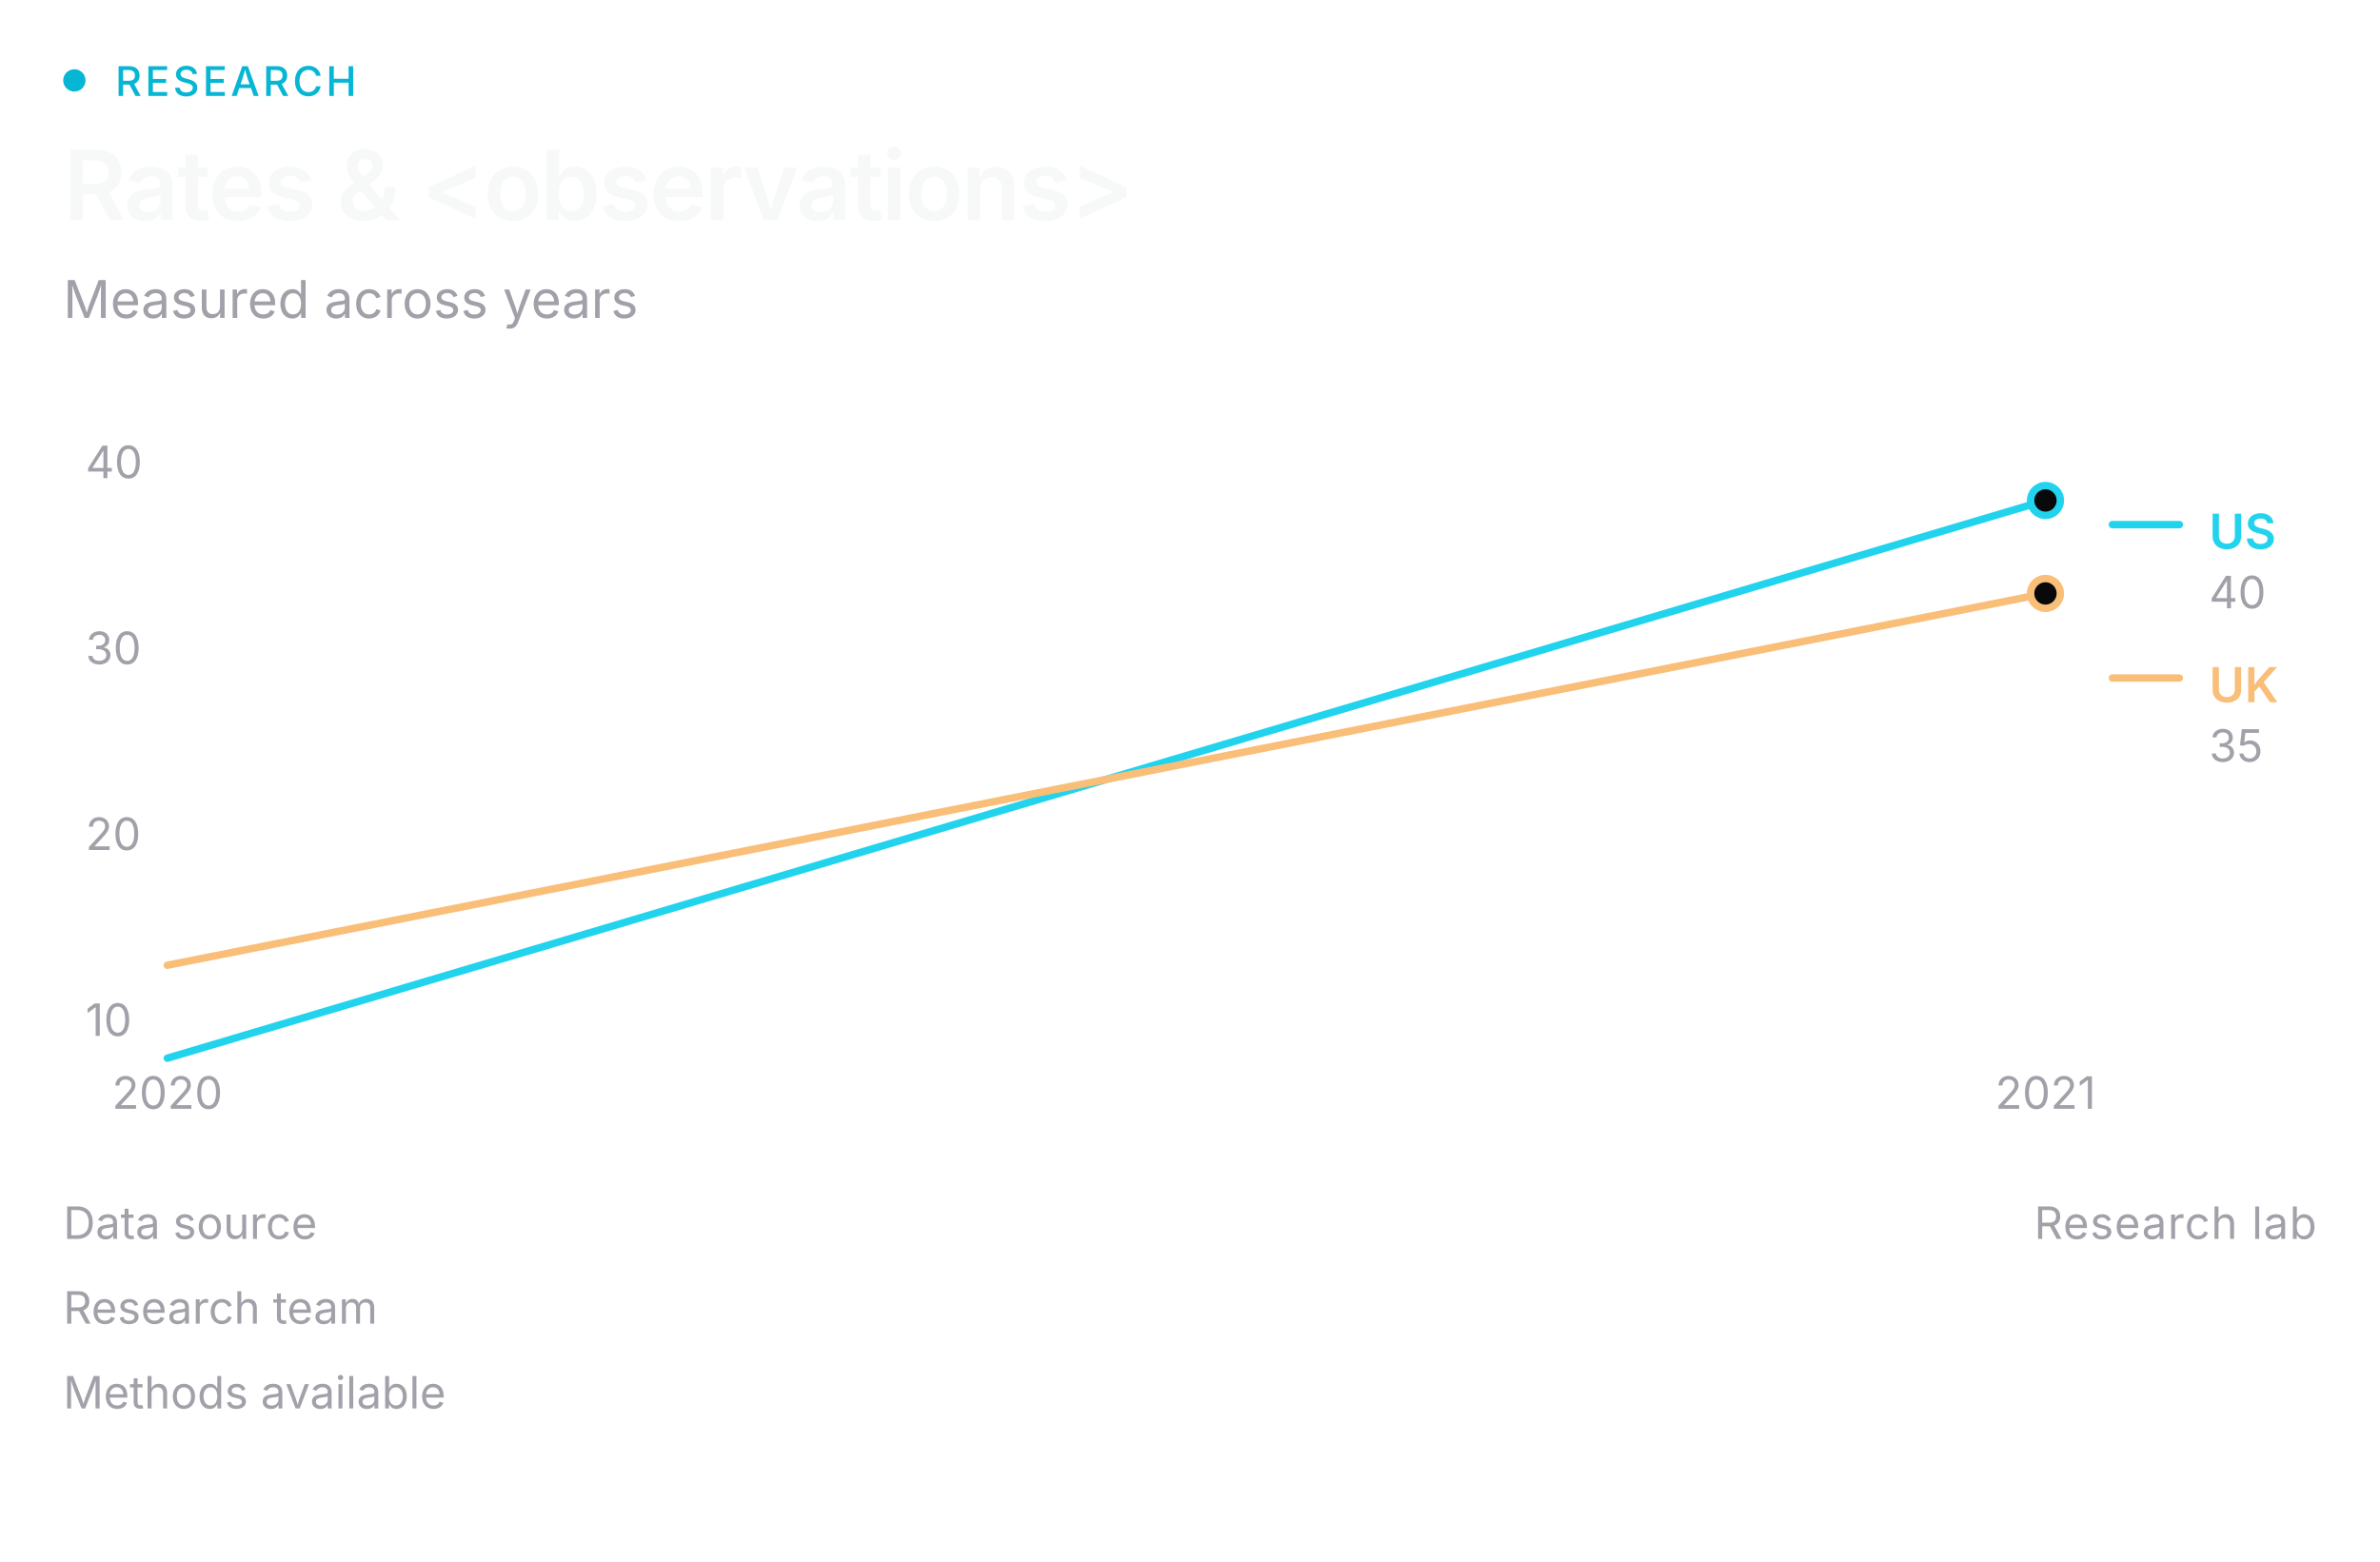
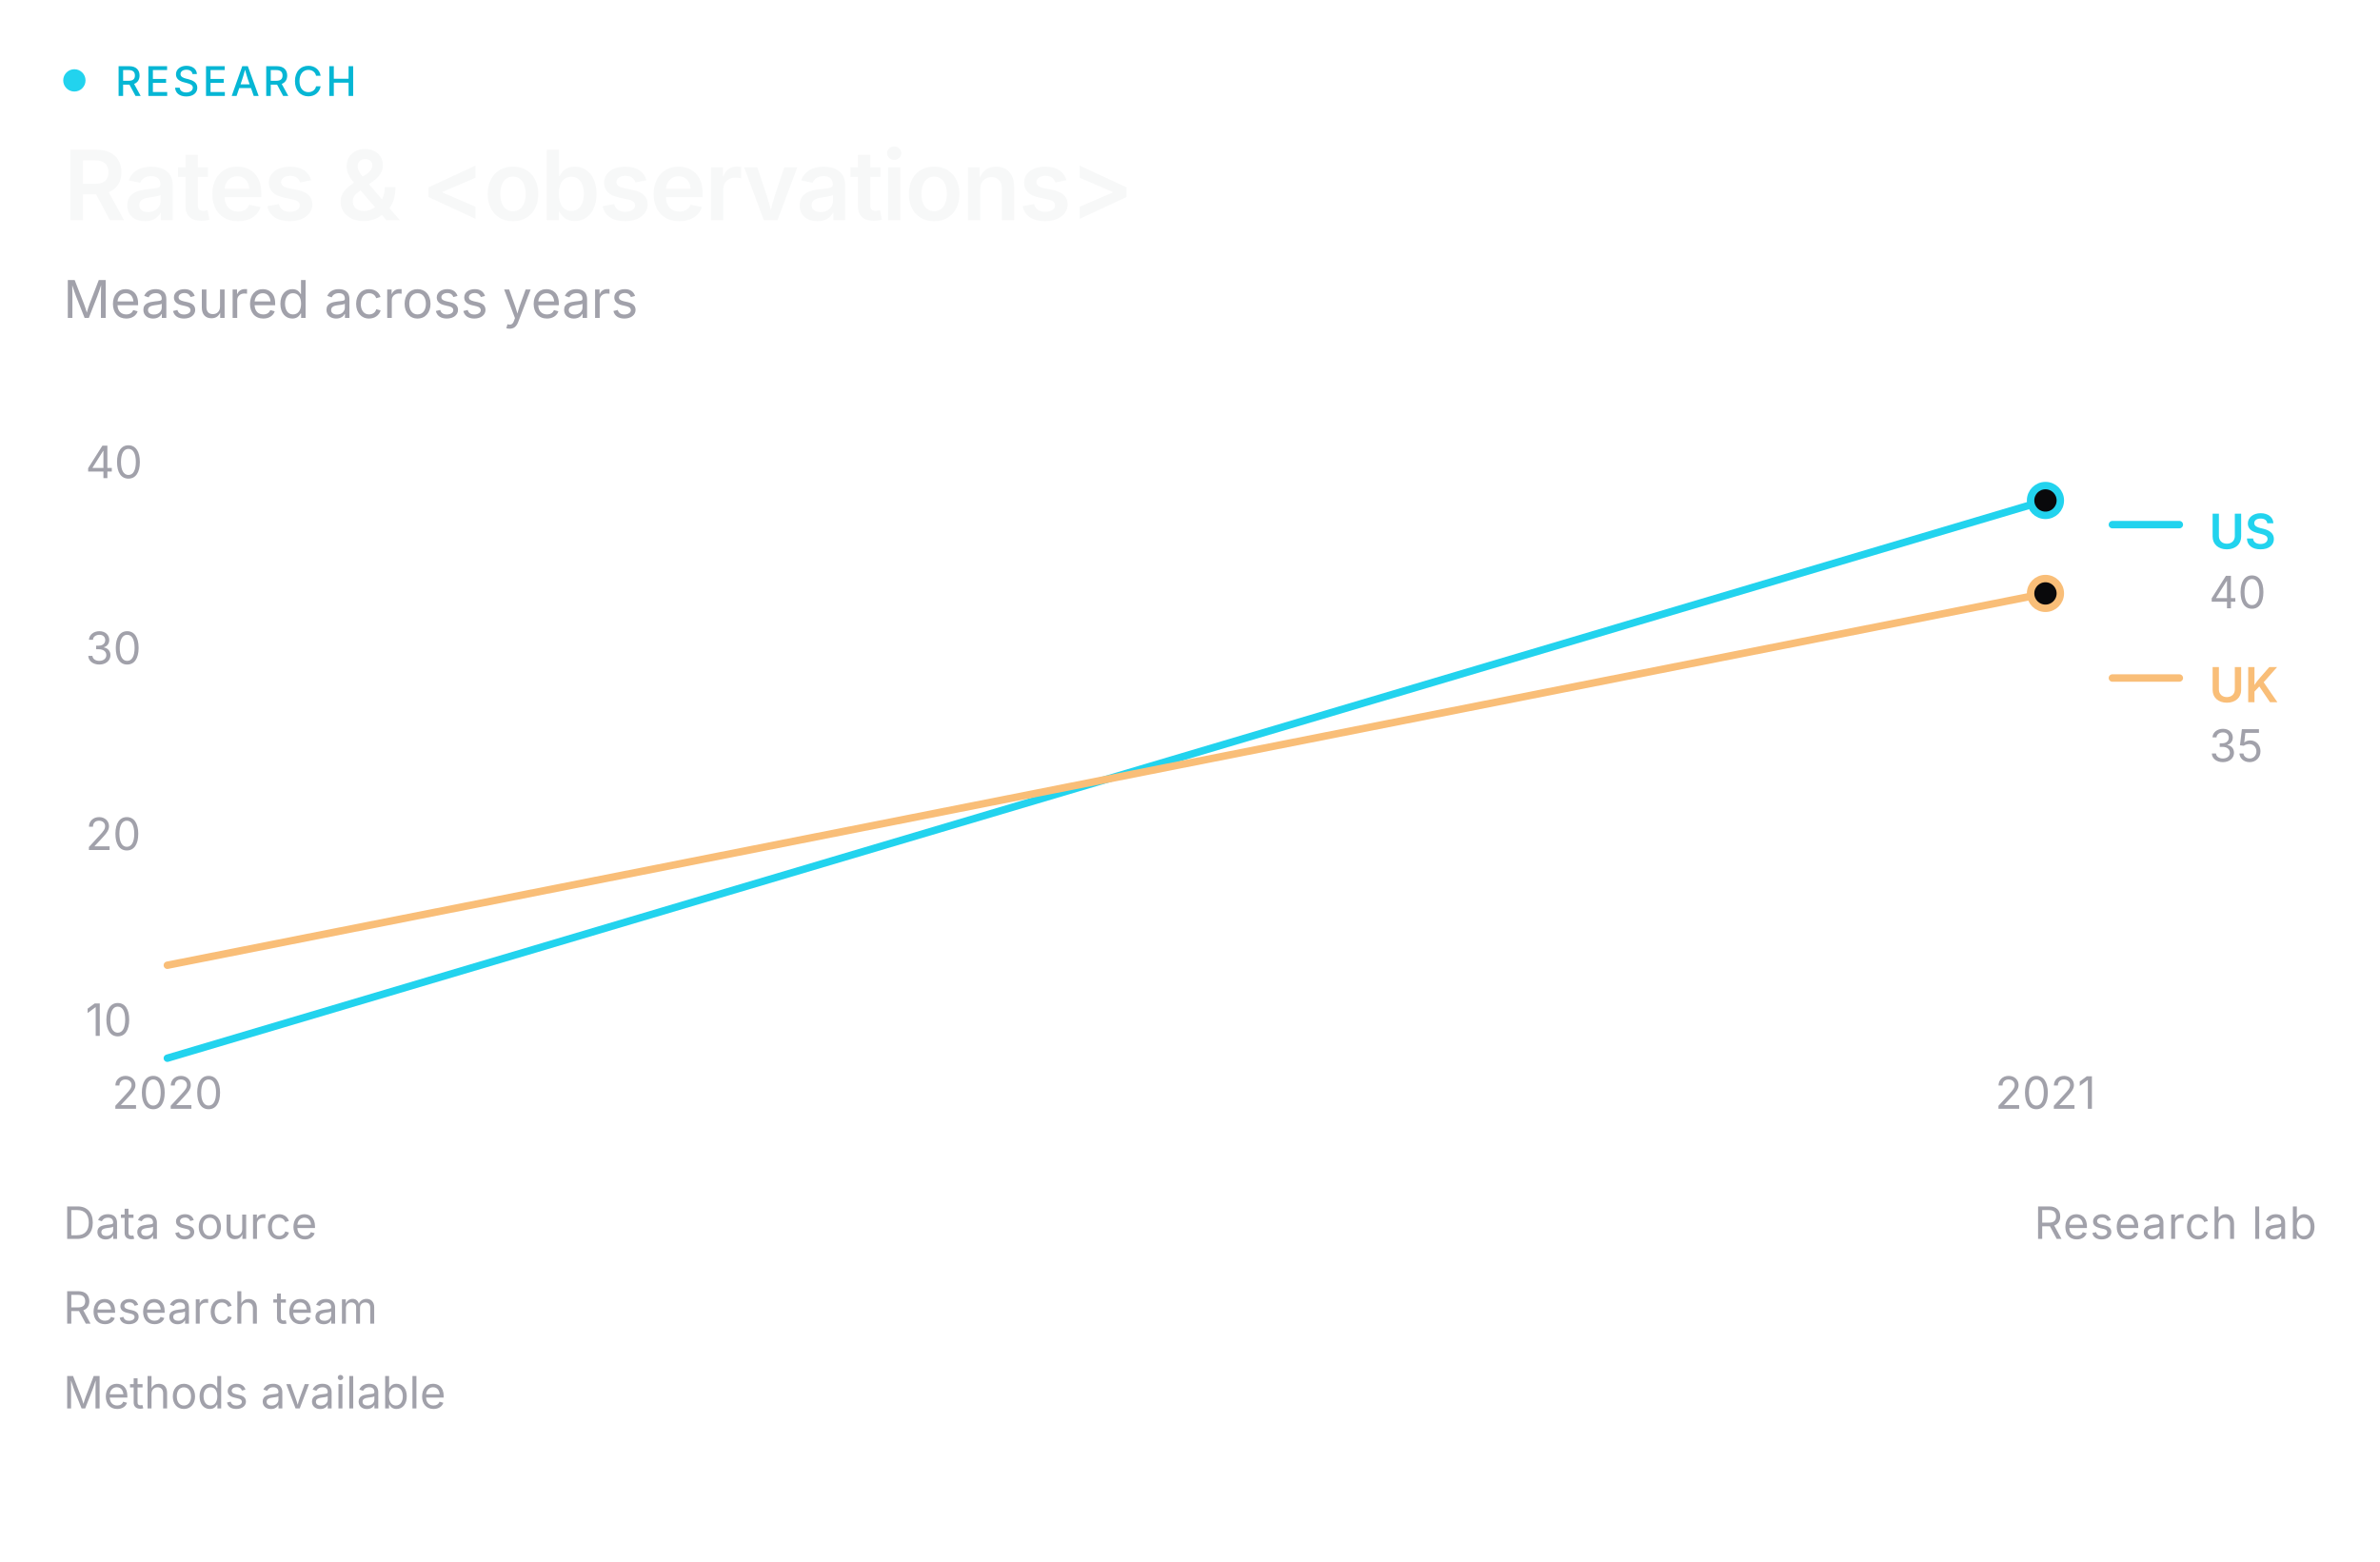
<svg xmlns="http://www.w3.org/2000/svg" viewBox="0 0 640 420" overflow="visible" text-rendering="optimizeLegibility" style="height: 420px; font-variant-numeric: tabular-nums;" role="img" aria-label="Line chart showing Rates &amp; &lt;observations&gt; from 2020 to 2021 with 2 series (US, UK) (4 data points)" class="oc-chart" data-theme="dark" id="chrome-oc-root" font-family="&quot;Inter Variable&quot;, Inter, -apple-system, BlinkMacSystemFont, &quot;Segoe UI&quot;, Roboto, sans-serif">
  <rect x="0" y="0" width="640" height="420" fill="transparent" />
  <defs>
    <clipPath id="chrome-oc-clip-0">
      <rect x="0" y="132.6" width="640" height="154" />
    </clipPath>
  </defs>
  <g class="oc-axis oc-axis-x">
    <text class="oc-axis-tick" data-tick-key="1577836800000" x="45" y="298.2" text-anchor="middle" style="fill: #a1a1aa; font-size: 12px; font-weight: 400; font-family: &quot;Inter Variable&quot;, Inter, -apple-system, BlinkMacSystemFont, &quot;Segoe UI&quot;, Roboto, sans-serif;" font-variant="tabular-nums">2020</text>
    <text class="oc-axis-tick" data-tick-key="1609459200000" x="550.04" y="298.2" text-anchor="middle" style="fill: #a1a1aa; font-size: 12px; font-weight: 400; font-family: &quot;Inter Variable&quot;, Inter, -apple-system, BlinkMacSystemFont, &quot;Segoe UI&quot;, Roboto, sans-serif;" font-variant="tabular-nums">2021</text>
  </g>
  <g class="oc-axis oc-axis-y oc-axis-inline">
    <text class="oc-axis-tick oc-axis-tick-inline" data-tick-key="10" x="23" y="278.6" text-anchor="start" style="fill: #a1a1aa; font-size: 12px; font-weight: 400; font-family: &quot;Inter Variable&quot;, Inter, -apple-system, BlinkMacSystemFont, &quot;Segoe UI&quot;, Roboto, sans-serif;" font-variant="tabular-nums" font-size="11" font-weight="400" fill="#a1a1aa">10</text>
    <text class="oc-axis-tick oc-axis-tick-inline" data-tick-key="20" x="23" y="228.6" text-anchor="start" style="fill: #a1a1aa; font-size: 12px; font-weight: 400; font-family: &quot;Inter Variable&quot;, Inter, -apple-system, BlinkMacSystemFont, &quot;Segoe UI&quot;, Roboto, sans-serif;" font-variant="tabular-nums" font-size="11" font-weight="400" fill="#a1a1aa">20</text>
    <text class="oc-axis-tick oc-axis-tick-inline" data-tick-key="30" x="23" y="178.6" text-anchor="start" style="fill: #a1a1aa; font-size: 12px; font-weight: 400; font-family: &quot;Inter Variable&quot;, Inter, -apple-system, BlinkMacSystemFont, &quot;Segoe UI&quot;, Roboto, sans-serif;" font-variant="tabular-nums" font-size="11" font-weight="400" fill="#a1a1aa">30</text>
    <text class="oc-axis-tick oc-axis-tick-inline" data-tick-key="40" x="23" y="128.6" text-anchor="start" style="fill: #a1a1aa; font-size: 12px; font-weight: 400; font-family: &quot;Inter Variable&quot;, Inter, -apple-system, BlinkMacSystemFont, &quot;Segoe UI&quot;, Roboto, sans-serif;" font-variant="tabular-nums" font-size="11" font-weight="400" fill="#a1a1aa">40</text>
    <line class="oc-gridline" data-tick-key="10" x1="23" y1="284.6" x2="550.04" y2="284.6" stroke="rgba(255,255,255,0.06)" stroke-width="1" stroke-opacity="0.6" />
    <line class="oc-gridline" data-tick-key="20" x1="23" y1="234.6" x2="550.04" y2="234.6" stroke="rgba(255,255,255,0.06)" stroke-width="1" stroke-opacity="0.6" />
    <line class="oc-gridline" data-tick-key="30" x1="23" y1="184.6" x2="550.04" y2="184.6" stroke="rgba(255,255,255,0.06)" stroke-width="1" stroke-opacity="0.6" />
    <line class="oc-gridline" data-tick-key="40" x1="23" y1="134.6" x2="550.04" y2="134.6" stroke="rgba(255,255,255,0.06)" stroke-width="1" stroke-opacity="0.6" />
  </g>
  <g clip-path="url(#chrome-oc-clip-0)">
    <g data-oc-marks-group="true">
      <g class="oc-marks">
        <g data-mark-id="line-0" class="oc-mark oc-mark-line" data-key="US" data-series="US">
          <path d="M45,284.6L550.04,134.6" fill="none" stroke="#22d3ee" stroke-width="2" stroke-linejoin="round" stroke-linecap="round" data-mark="line" data-country="US" />
        </g>
        <g data-mark-id="line-1" class="oc-mark oc-mark-line" data-key="UK" data-series="UK">
          <path d="M45,259.6L550.04,159.6" fill="none" stroke="#f9be78" stroke-width="2" stroke-linejoin="round" stroke-linecap="round" data-mark="line" data-country="UK" />
        </g>
      </g>
    </g>
  </g>
  <g class="oc-endpoint-labels" role="list" aria-label="Endpoint labels" font-family="&quot;Inter Variable&quot;, Inter, -apple-system, BlinkMacSystemFont, &quot;Segoe UI&quot;, Roboto, sans-serif">
    <g class="oc-endpoint-label-entry" role="listitem" data-endpoint-index="0" data-endpoint-key="US" data-endpoint-side="trailing" aria-label="US: 40">
      <line class="oc-endpoint-swatch-line" x1="568.04" y1="141.1" x2="586.04" y2="141.1" stroke="#22d3ee" stroke-width="2" stroke-linecap="round" />
      <text class="oc-endpoint-label" x="594.04" y="147.6" style="fill: #22d3ee; font-size: 13px; font-weight: 600; font-family: &quot;Inter Variable&quot;, Inter, -apple-system, BlinkMacSystemFont, &quot;Segoe UI&quot;, Roboto, sans-serif;" fill="#f7f8f8">US</text>
      <text class="oc-endpoint-value" x="594.04" y="163.6" style="fill: #a1a1aa; font-size: 12px; font-weight: 400; font-family: &quot;Inter Variable&quot;, Inter, -apple-system, BlinkMacSystemFont, &quot;Segoe UI&quot;, Roboto, sans-serif;" font-variant="tabular-nums" fill="#a1a1aa">40</text>
      <circle class="oc-endpoint-marker" cx="550.04" cy="134.6" r="4" fill="#09090b" stroke="#22d3ee" stroke-width="2" />
    </g>
    <g class="oc-endpoint-label-entry" role="listitem" data-endpoint-index="1" data-endpoint-key="UK" data-endpoint-side="trailing" aria-label="UK: 35">
      <line class="oc-endpoint-swatch-line" x1="568.04" y1="182.35" x2="586.04" y2="182.35" stroke="#f9be78" stroke-width="2" stroke-linecap="round" />
      <text class="oc-endpoint-label" x="594.04" y="188.85" style="fill: #f9be78; font-size: 13px; font-weight: 600; font-family: &quot;Inter Variable&quot;, Inter, -apple-system, BlinkMacSystemFont, &quot;Segoe UI&quot;, Roboto, sans-serif;" fill="#f7f8f8">UK</text>
      <text class="oc-endpoint-value" x="594.04" y="204.85" style="fill: #a1a1aa; font-size: 12px; font-weight: 400; font-family: &quot;Inter Variable&quot;, Inter, -apple-system, BlinkMacSystemFont, &quot;Segoe UI&quot;, Roboto, sans-serif;" font-variant="tabular-nums" fill="#a1a1aa">35</text>
      <circle class="oc-endpoint-marker" cx="550.04" cy="159.6" r="4" fill="#09090b" stroke="#f9be78" stroke-width="2" />
    </g>
  </g>
  <g class="oc-chrome" font-family="&quot;Inter Variable&quot;, Inter, -apple-system, BlinkMacSystemFont, &quot;Segoe UI&quot;, Roboto, sans-serif">
-     <circle class="oc-eyebrow-dot" cx="20" cy="21.62" r="3" fill="#06b6d4" />
+     <circle class="oc-eyebrow-dot" cx="20" cy="21.62" r="3" fill="#22d3ee" />
    <text x="31" y="25.8" style="fill: #06b6d4; font-size: 11px; font-weight: 500; font-family: &quot;Inter Variable&quot;, Inter, -apple-system, BlinkMacSystemFont, &quot;Segoe UI&quot;, Roboto, sans-serif; text-transform: uppercase;" text-anchor="start" class="oc-eyebrow" data-chrome-key="eyebrow" font-size="11" font-weight="500" letter-spacing="0.08em" fill="#22d3ee">RESEARCH</text>
    <text x="17" y="59.2" style="fill: #f7f8f8; font-size: 26px; font-weight: 600; font-family: &quot;Inter Variable&quot;, Inter, -apple-system, BlinkMacSystemFont, &quot;Segoe UI&quot;, Roboto, sans-serif;" text-anchor="start" class="oc-title" data-chrome-key="title" font-size="26" font-weight="600" letter-spacing="-0.022em" fill="#f7f8f8">Rates &amp; &lt;observations&gt;</text>
    <text x="17" y="85.5" style="fill: #a1a1aa; font-size: 14px; font-weight: 400; font-family: &quot;Inter Variable&quot;, Inter, -apple-system, BlinkMacSystemFont, &quot;Segoe UI&quot;, Roboto, sans-serif;" text-anchor="start" class="oc-subtitle" data-chrome-key="subtitle" font-size="14" font-weight="400" fill="#a1a1aa">Measured across years</text>
    <text x="17" y="333.2" style="fill: #a1a1aa; font-size: 12px; font-weight: 400; font-family: &quot;Inter Variable&quot;, Inter, -apple-system, BlinkMacSystemFont, &quot;Segoe UI&quot;, Roboto, sans-serif;" text-anchor="start" class="oc-source" data-chrome-key="source" font-size="12" font-weight="400" fill="#a1a1aa">Data source</text>
    <text x="17" y="356" style="fill: #a1a1aa; font-size: 12px; font-weight: 400; font-family: &quot;Inter Variable&quot;, Inter, -apple-system, BlinkMacSystemFont, &quot;Segoe UI&quot;, Roboto, sans-serif;" text-anchor="start" class="oc-byline" data-chrome-key="byline" font-size="12" font-weight="400" fill="#a1a1aa">Research team</text>
    <text x="17" y="378.8" style="fill: #a1a1aa; font-size: 12px; font-weight: 400; font-family: &quot;Inter Variable&quot;, Inter, -apple-system, BlinkMacSystemFont, &quot;Segoe UI&quot;, Roboto, sans-serif;" text-anchor="start" class="oc-footer" data-chrome-key="footer" font-size="12" font-weight="400" fill="#a1a1aa">Methods available</text>
    <text x="623" y="333.2" style="fill: #a1a1aa; font-size: 12px; font-weight: 400; font-family: &quot;Inter Variable&quot;, Inter, -apple-system, BlinkMacSystemFont, &quot;Segoe UI&quot;, Roboto, sans-serif;" text-anchor="end" class="oc-brand" data-chrome-key="brand" font-size="11" font-weight="500" letter-spacing="0.02em" fill="#52525b">Research lab</text>
  </g>
</svg>
